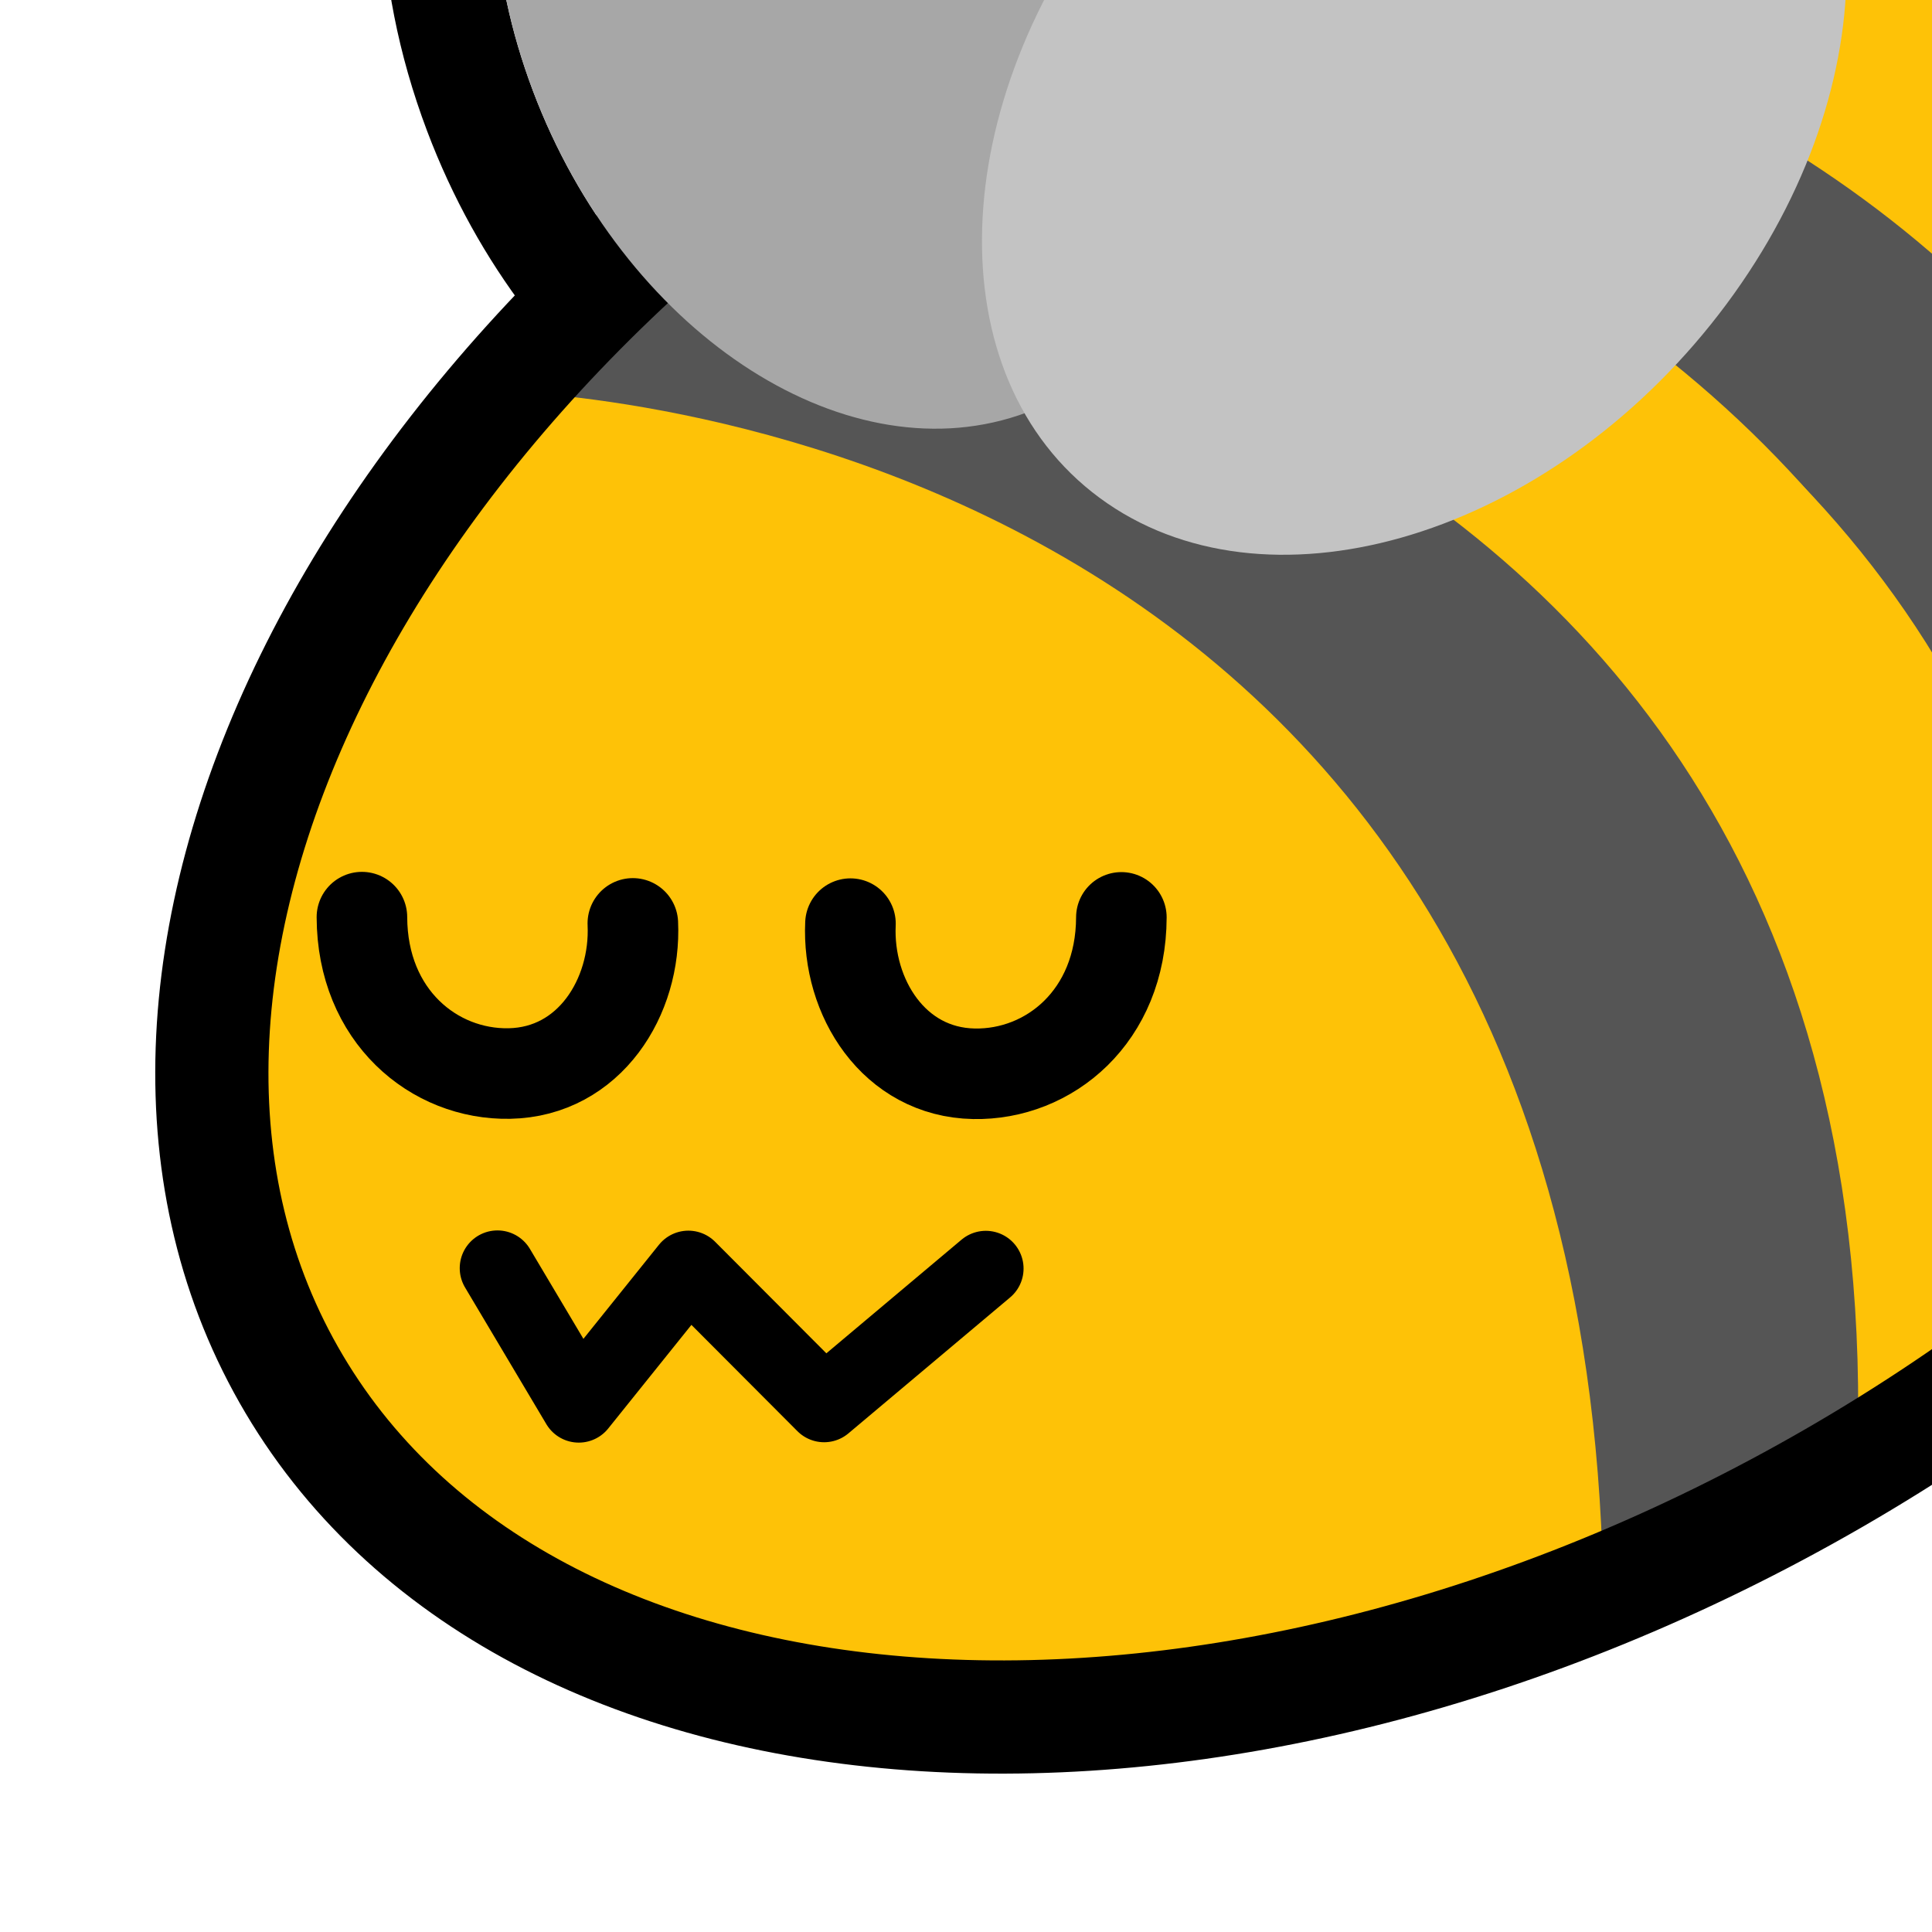
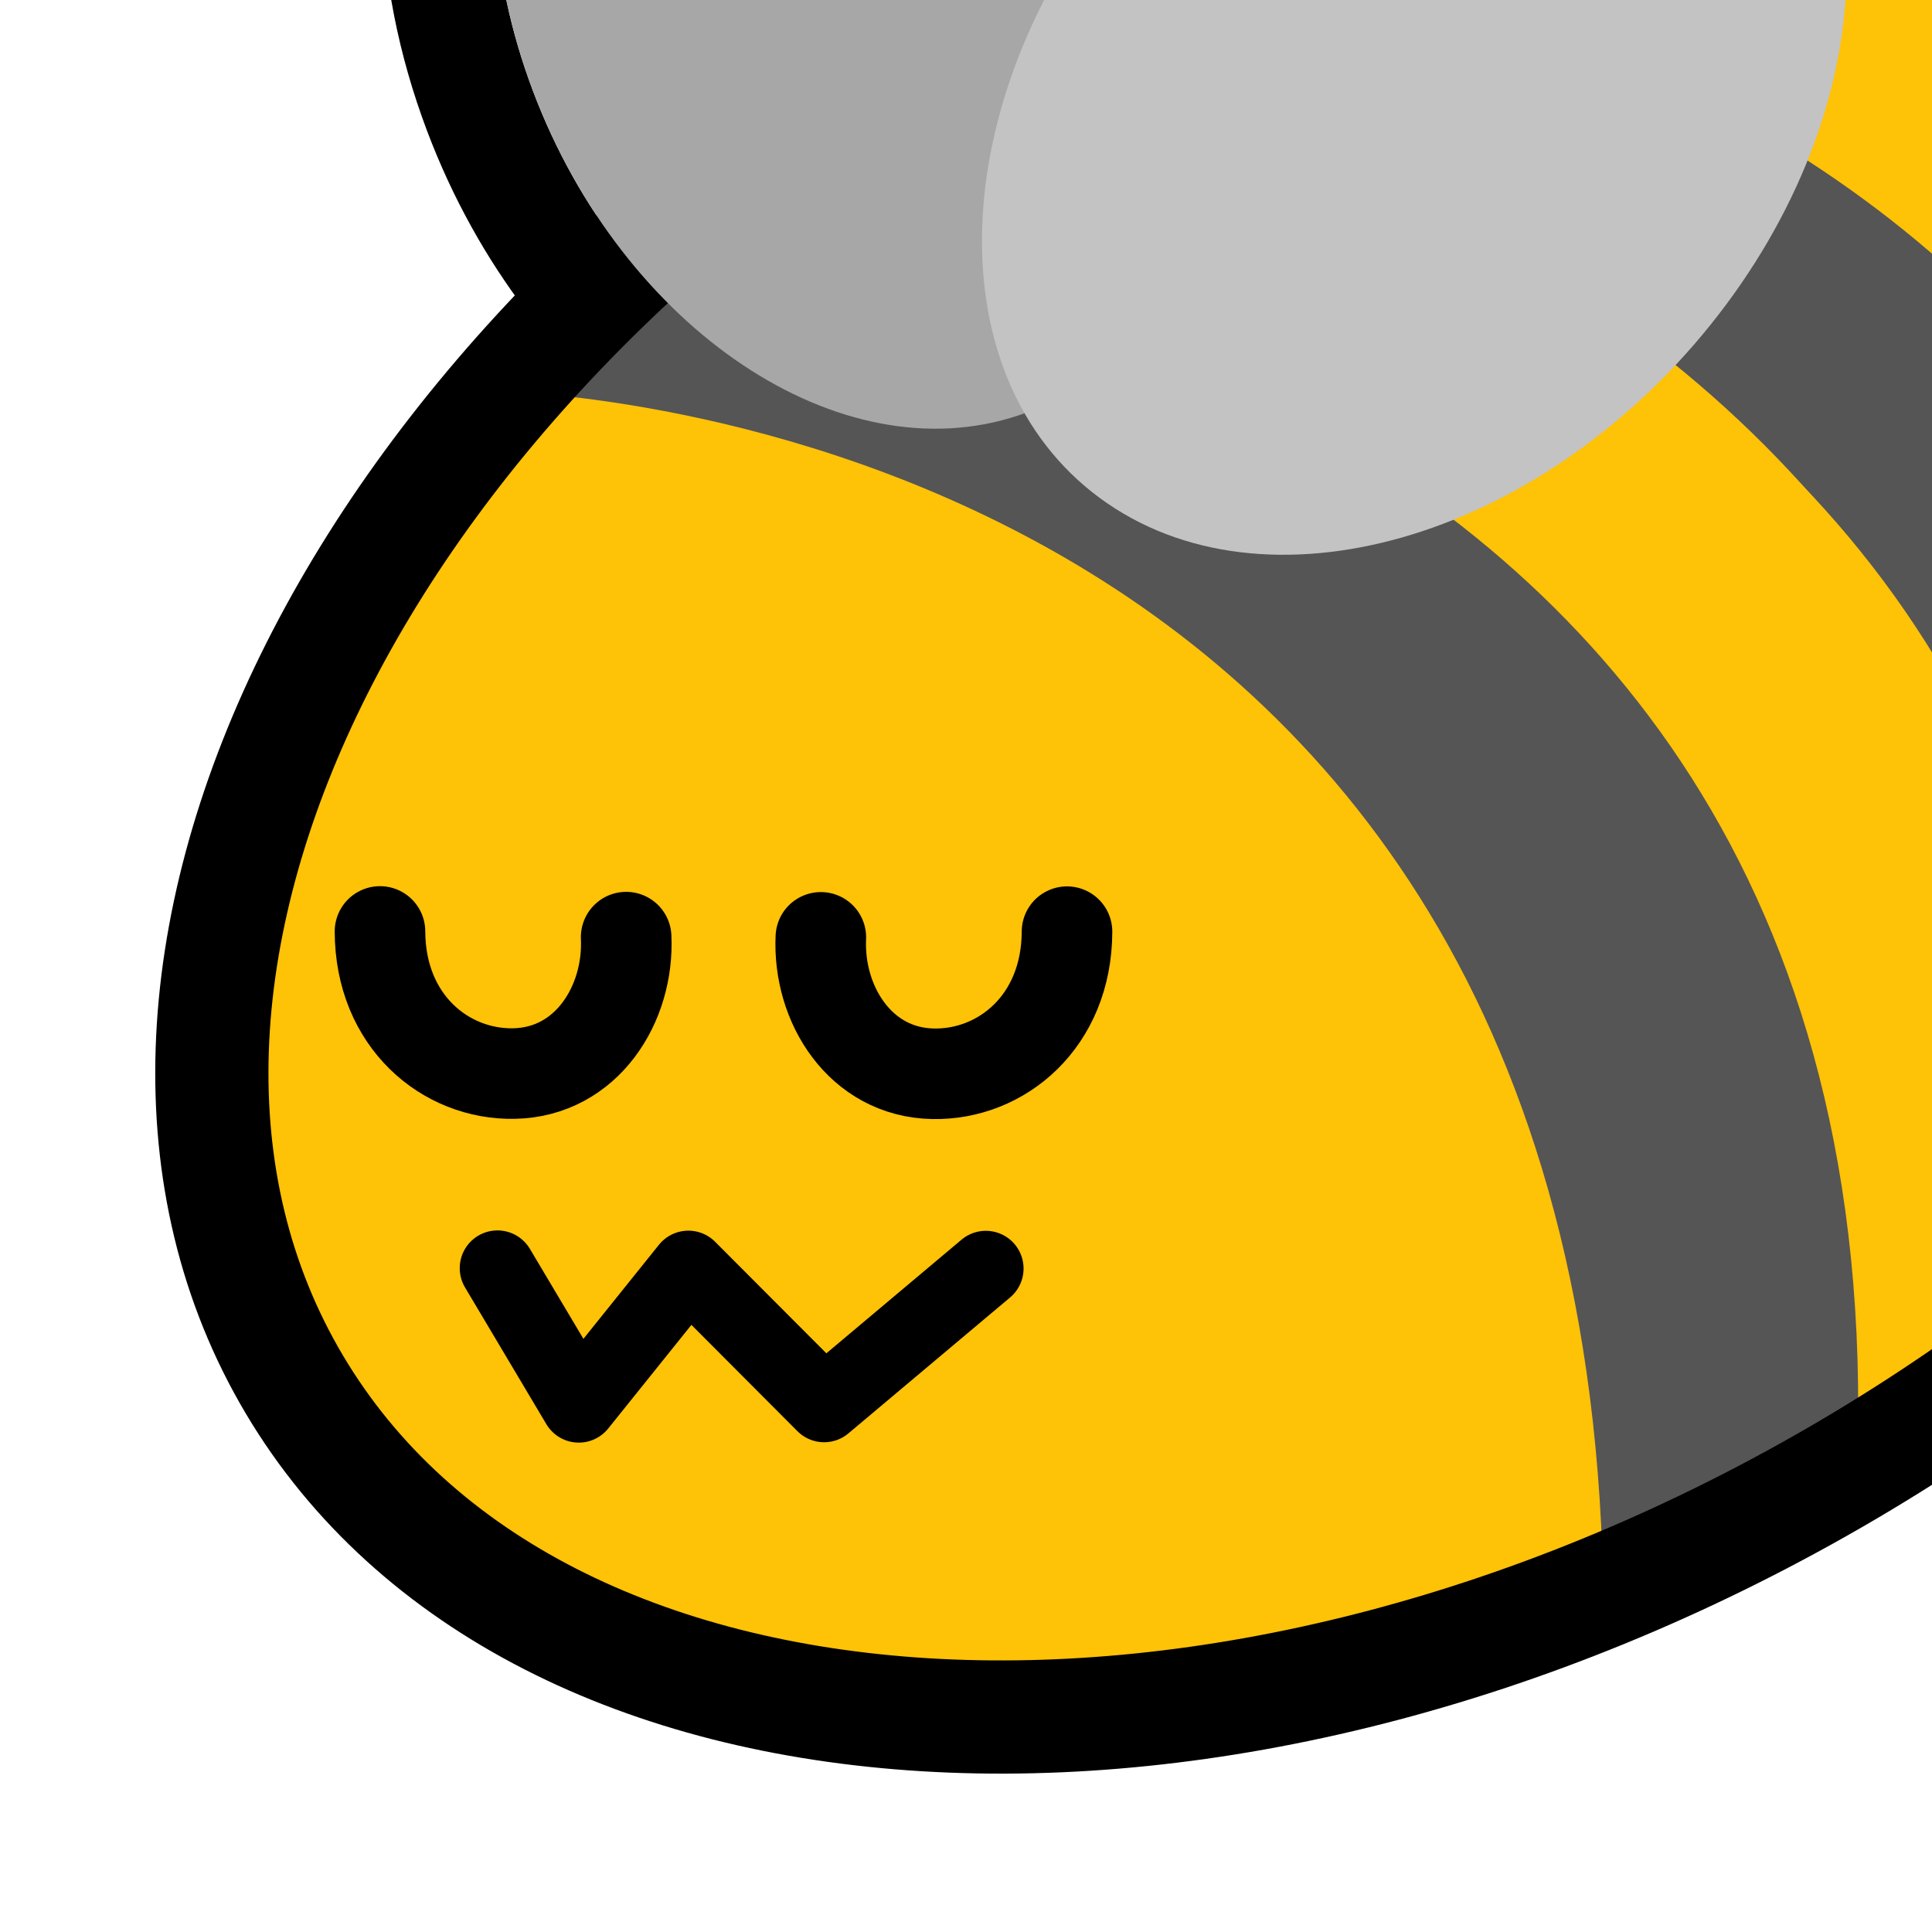
<svg xmlns="http://www.w3.org/2000/svg" width="100%" height="100%" viewBox="0 0 256 256" version="1.1" xml:space="preserve" style="fill-rule:evenodd;clip-rule:evenodd;stroke-linecap:round;stroke-linejoin:round;stroke-miterlimit:1.5;">
  <rect id="blobbee_uwu" x="-0" y="0" width="256" height="256" style="fill:none;" />
  <clipPath id="_clip1">
    <rect x="-0" y="0" width="256" height="256" />
  </clipPath>
  <g clip-path="url(#_clip1)">
    <path id="Wings-outline" d="M129.457,71.439C101.62,74.152 70.004,52.917 56.583,17.332C41.238,-23.356 56.638,-63.617 86.987,-73.764C110.642,-81.673 139.399,-69.767 157.884,-44.535C184.732,-63.181 216.987,-65.526 237.979,-50.045C265.408,-29.818 267.488,16.097 238.398,52.369C209.763,88.073 163.808,97.957 136.809,78.046C134.11,76.056 131.659,73.845 129.457,71.439ZM135.756,54.763C138.246,59.112 141.562,62.914 145.712,65.974C167.403,81.971 203.691,71.669 226.696,42.984C249.701,14.299 250.768,-21.976 229.076,-37.973C209.154,-52.665 176.918,-45.173 153.969,-21.629C141.008,-50.189 114.034,-66.991 91.744,-59.538C68.16,-51.653 58.694,-19.58 70.618,12.039C82.543,43.658 111.372,62.927 134.957,55.041C135.225,54.952 135.491,54.859 135.756,54.763Z" />
    <path id="Body" d="M127.902,1.921C208.729,-44.745 300.137,-39.183 331.897,14.333C363.657,67.85 323.82,149.185 242.993,195.851C162.165,242.517 70.758,236.955 38.998,183.439C7.237,129.922 47.074,48.587 127.902,1.921Z" style="fill:rgb(254,194,7);" />
    <g id="Stripes">
      <path d="M188.793,-16.095C187.039,-14.699 315.054,-20.58 327.076,109.803C391.095,-61.796 189.429,-29.021 188.793,-16.095Z" style="fill:rgb(85,85,85);" />
      <path d="M327.076,111.159C319.401,-14.647 191.893,-17.614 192.59,-21.35L145.073,-3.751C145.073,-3.751 299.034,-6.142 304.518,142.104L323.15,113.42" style="fill:rgb(254,194,7);" />
      <path d="M275.897,172.628L304.252,142.104C298.868,-6.332 141.84,-8.914 141.842,-8.859L116.671,5.99C116.437,6.032 279.066,19.108 275.897,172.628Z" style="fill:rgb(85,85,85);" />
      <path d="M118.8,6.104L91.65,27.286C91.65,27.286 247.73,42.825 246.071,194.336L275.383,174.688C286.256,24.404 117.148,7.374 114.749,9.264" style="fill:rgb(254,194,7);" />
      <path d="M85.819,30.174L65.463,51.814C65.463,51.814 209.143,53.111 212.42,209.36L246.071,194.336C251.812,38.125 90.484,31.835 85.819,30.174Z" style="fill:rgb(85,85,85);" />
    </g>
    <path id="Body-outline" d="M127.902,1.921C208.729,-44.745 300.137,-39.183 331.897,14.333C363.657,67.85 323.82,149.185 242.993,195.851C162.165,242.517 70.758,236.955 38.998,183.439C7.237,129.922 47.074,48.587 127.902,1.921Z" style="fill:none;stroke:black;stroke-width:15px;" />
    <g id="Wings">
      <path id="Back-wing" d="M91.744,-59.538C115.328,-67.424 144.157,-48.156 156.082,-16.536C168.007,15.083 158.541,47.156 134.957,55.041C111.372,62.927 82.543,43.658 70.618,12.039C58.694,-19.58 68.16,-51.653 91.744,-59.538Z" style="fill:rgb(167,167,167);" />
      <path id="Front-wing" d="M229.076,-37.973C250.768,-21.976 249.701,14.299 226.696,42.984C203.691,71.669 167.403,81.971 145.712,65.974C124.02,49.977 125.087,13.702 148.092,-14.983C171.097,-43.668 207.385,-53.97 229.076,-37.973Z" style="fill:rgb(195,195,195);" />
    </g>
    <g id="Face">
      <path id="Mouth" d="M65.917,168.037L76.693,186.154L91.213,168.069L109.2,186.104L130.627,168.09" style="fill:none;stroke:black;stroke-width:10px;" />
-       <path id="Right-eye" d="M112.69,122.388C112.238,132.117 118.422,142.075 129.045,142.281C139.023,142.474 148.546,134.673 148.587,121.558" style="fill:none;stroke:black;stroke-width:12px;" />
-       <path id="Left-eye" d="M83.854,122.355C84.306,132.085 78.122,142.042 67.498,142.248C57.521,142.442 47.997,134.641 47.957,121.526" style="fill:none;stroke:black;stroke-width:12px;" />
+       <g id="Eyes">
+         <path id="Right-eye" d="M108.767,124.205C108.355,133.046 113.975,142.094 123.628,142.281C132.694,142.457 141.348,135.368 141.384,123.451" style="fill:none;stroke:black;stroke-width:12px;" />
+         <path id="Left-eye" d="M82.968,124.175C83.379,133.016 77.76,142.065 68.106,142.252C59.041,142.427 50.387,135.339 50.35,123.422" style="fill:none;stroke:black;stroke-width:12px;" />
+       </g>
    </g>
  </g>
</svg>
